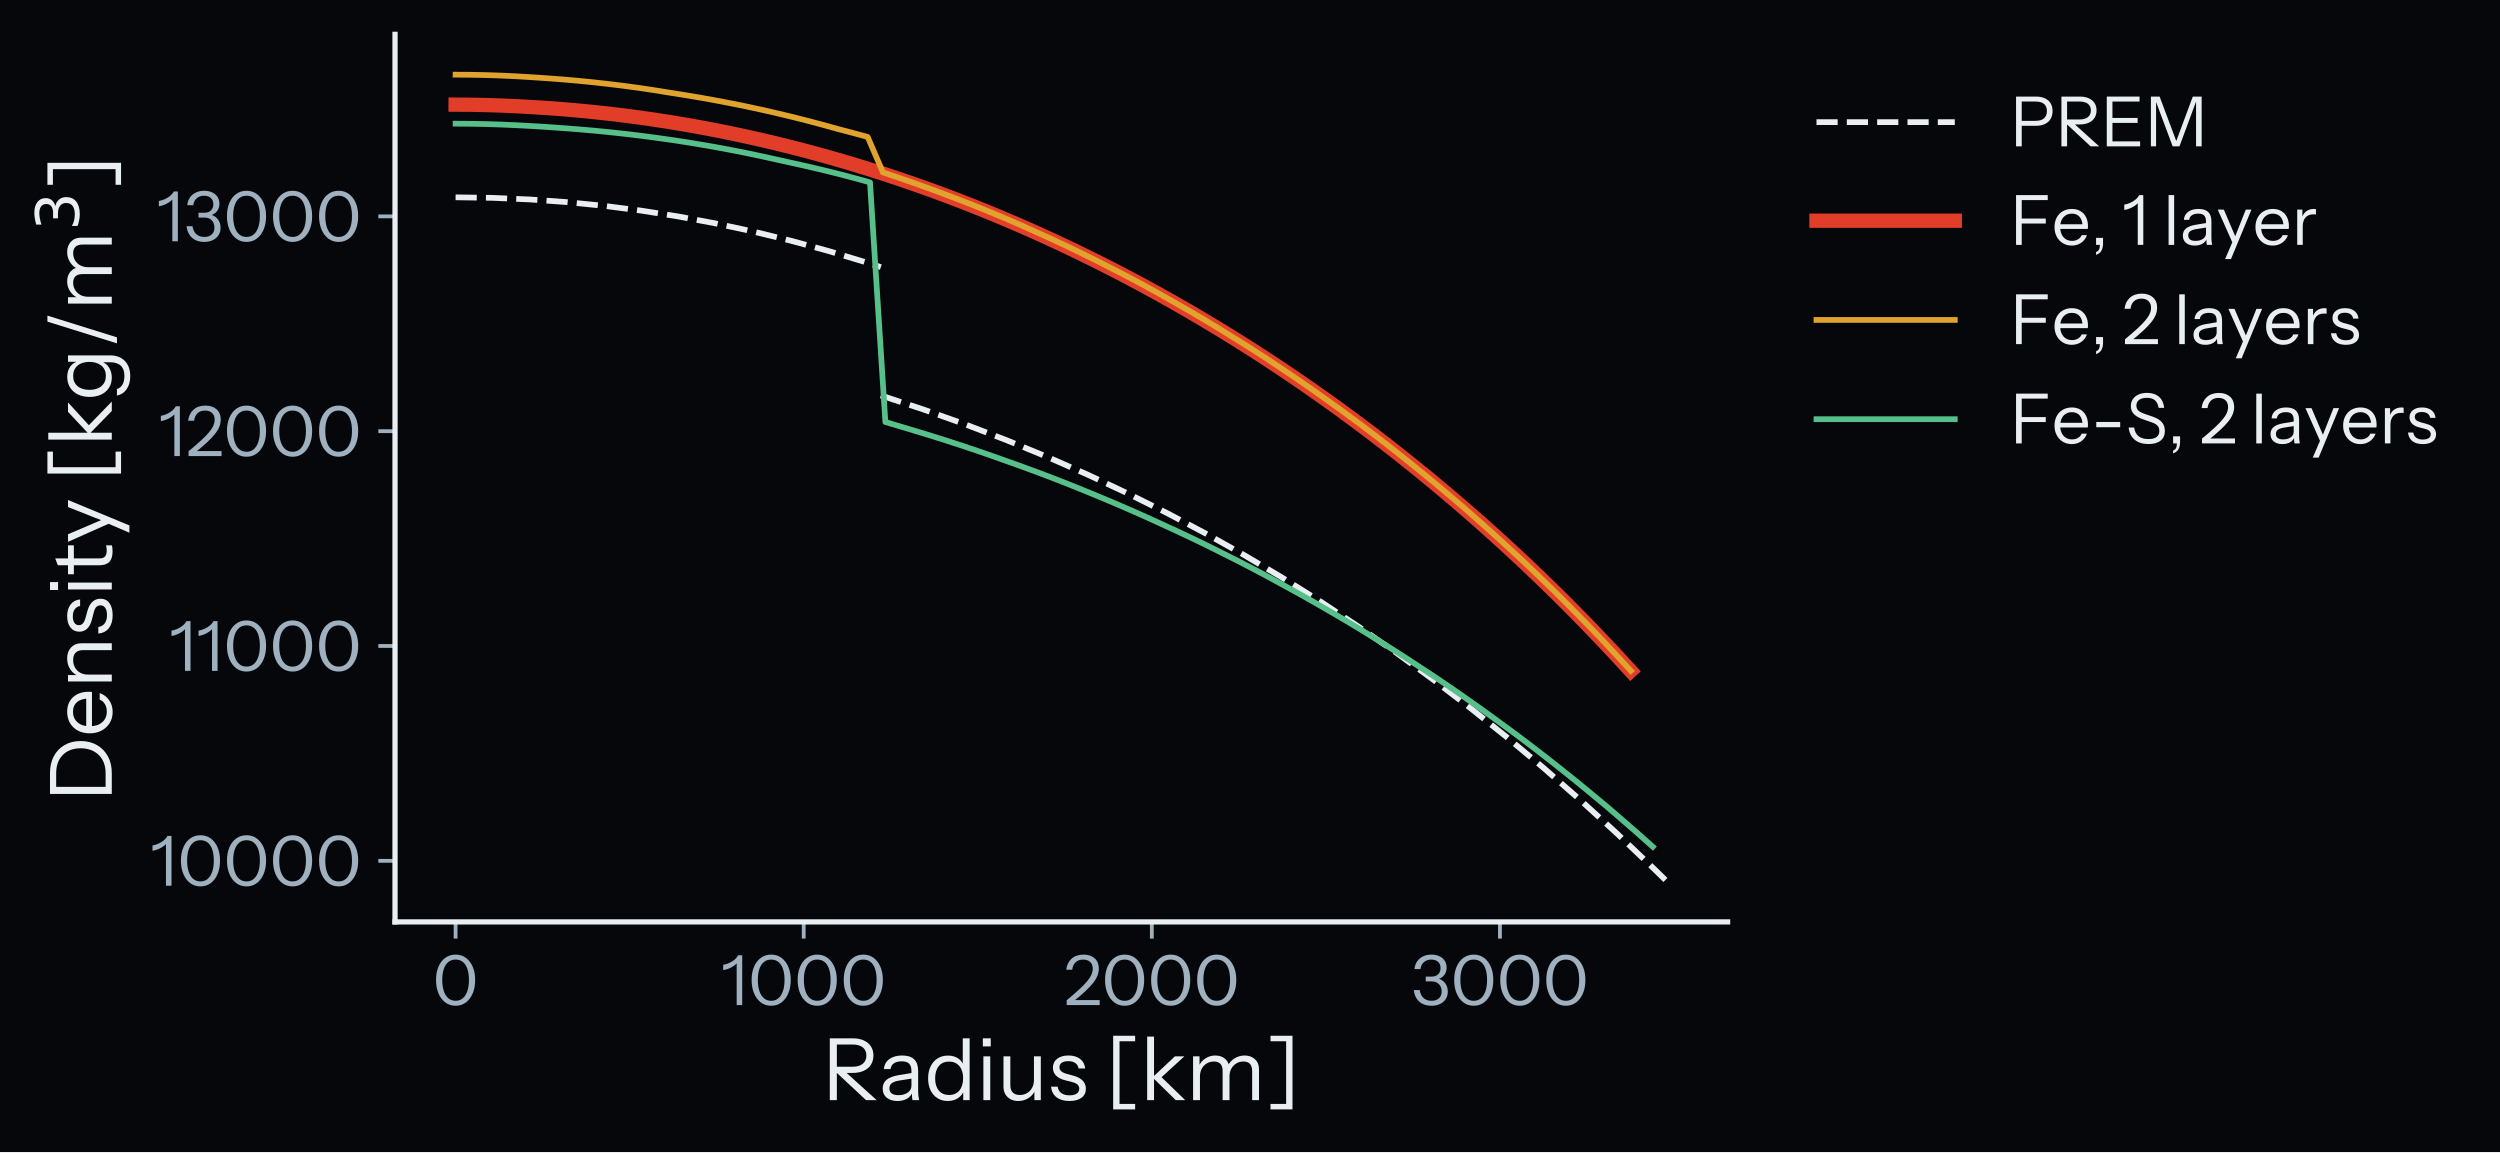
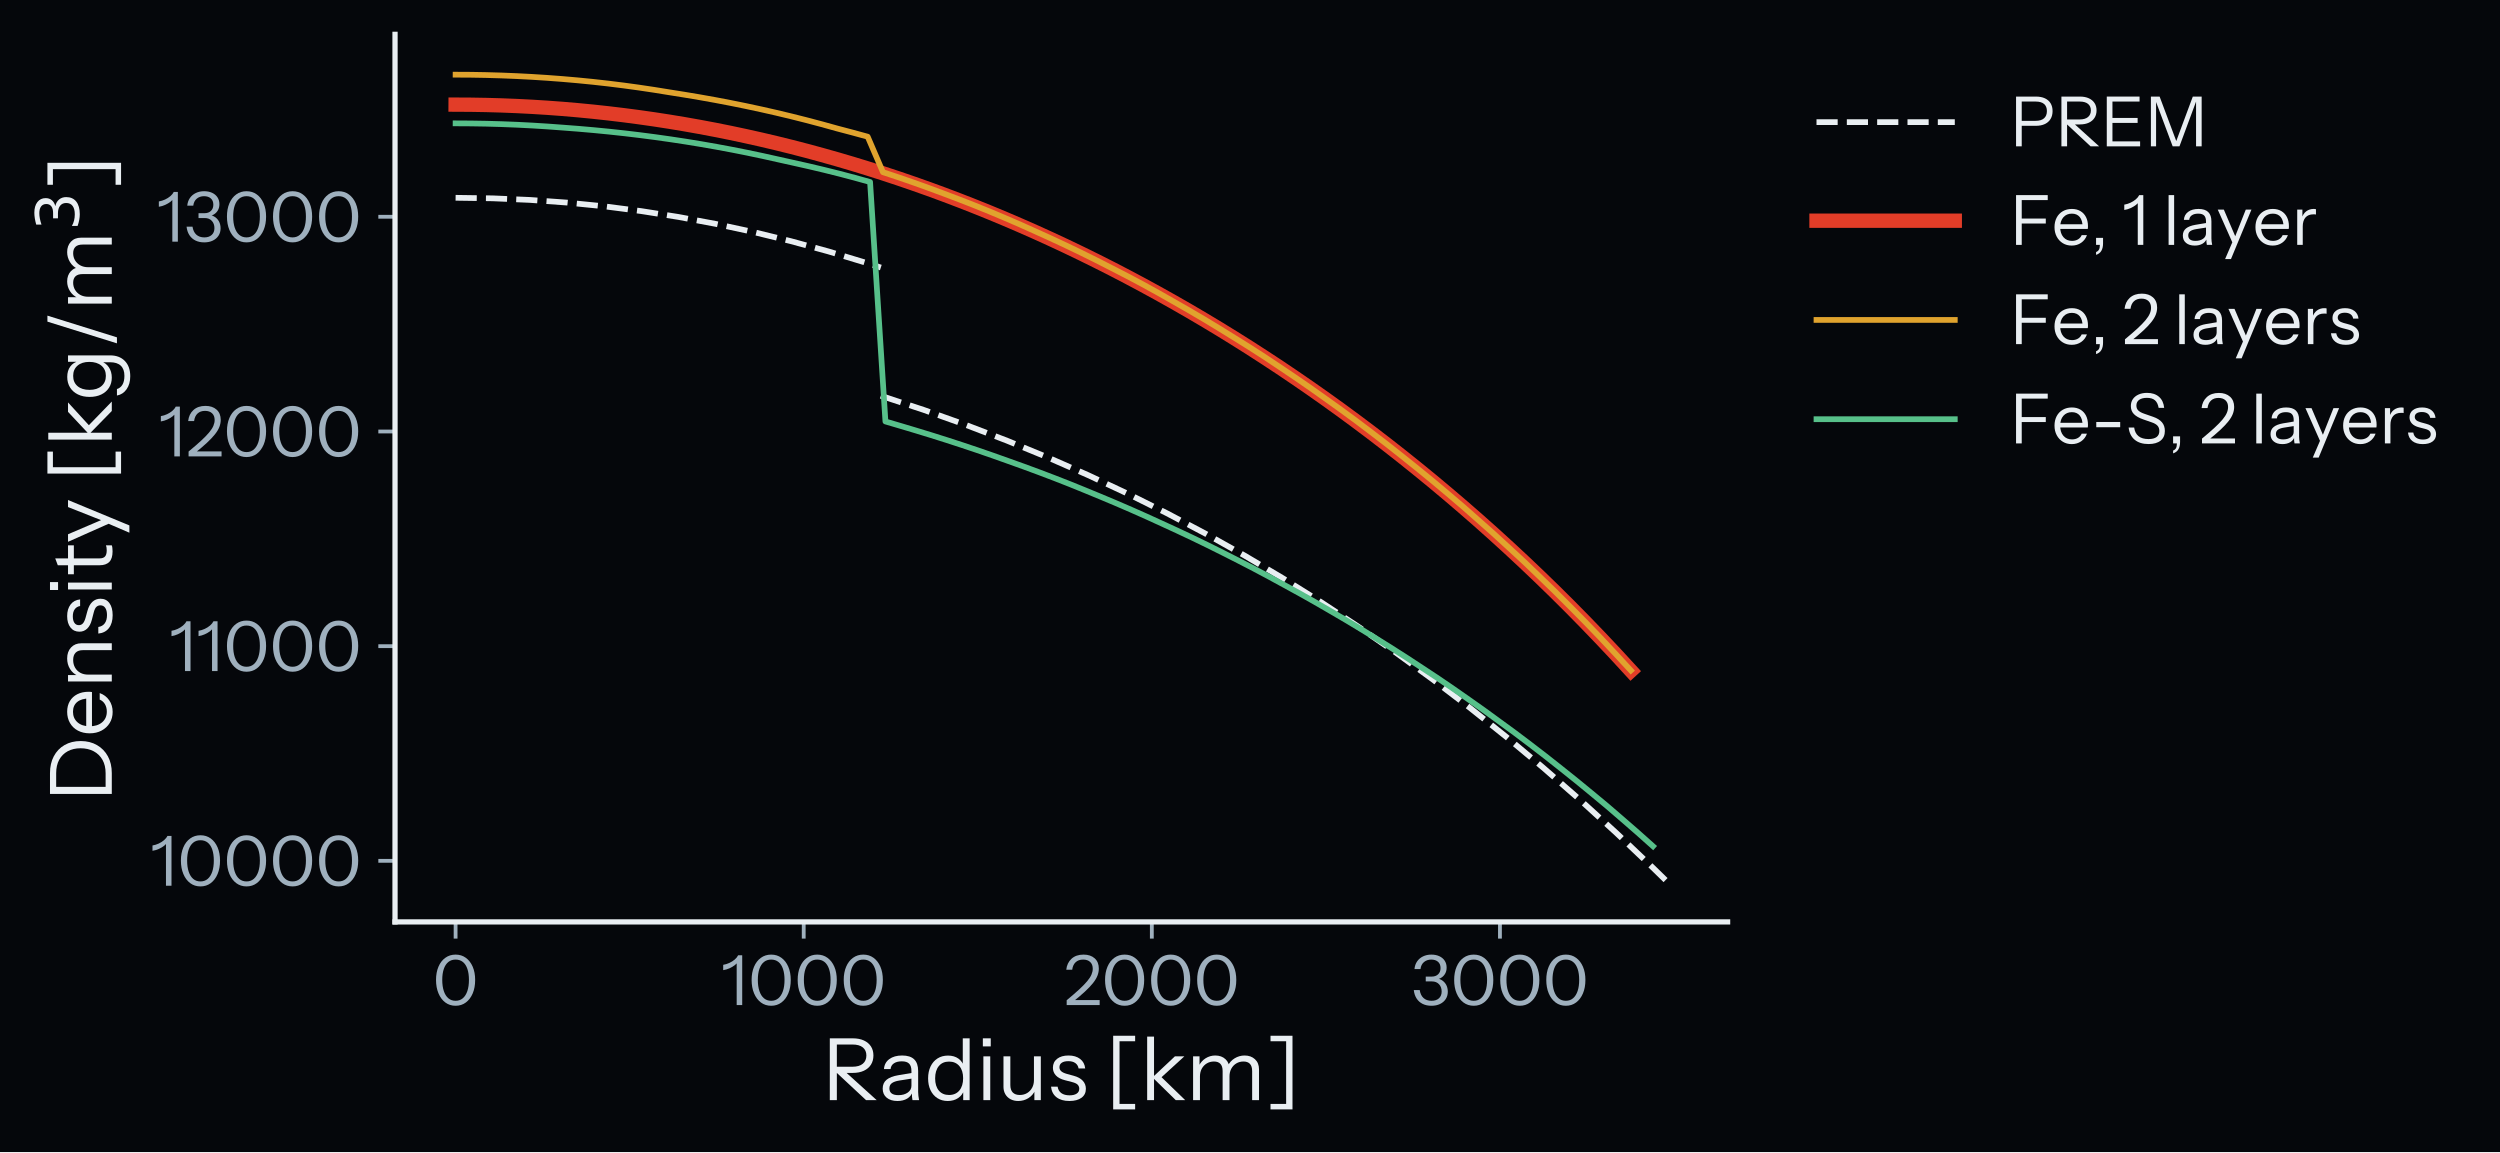
<svg xmlns="http://www.w3.org/2000/svg" xmlns:xlink="http://www.w3.org/1999/xlink" width="524.229pt" height="241.579pt" viewBox="0 0 524.229 241.579" version="1.1">
  <defs>
    <style type="text/css">*{stroke-linejoin: round; stroke-linecap: butt}</style>
  </defs>
  <g id="figure_1">
    <g id="patch_1">
      <path d="M 0 241.579  L 524.229 241.579  L 524.229 0  L 0 0  z " style="fill: #05070b" />
    </g>
    <g id="axes_1">
      <g id="patch_2">
        <path d="M 82.833 193.316  L 362.265 193.316  L 362.265 7.2  L 82.833 7.2  z " style="fill: #05070b" />
      </g>
      <g id="matplotlib.axis_1">
        <g id="xtick_1">
          <g id="line2d_1">
            <defs>
              <path id="m2e974000b8" d="M 0 0  L 0 3.5  " style="stroke: #9fb0be; stroke-width: 0.8" />
            </defs>
            <g>
              <use xlink:href="#m2e974000b8" x="95.534" y="193.316" style="fill: #9fb0be; stroke: #9fb0be; stroke-width: 0.8" />
            </g>
          </g>
          <g id="text_1">
            <g style="fill: #9fb0be" transform="translate(90.70638 210.7564) scale(0.145 -0.145)">
              <defs>
                <path id="InstrumentSans-Regular-30" d="M 2131 -64  Q 1587 -64 1180 240  Q 774 544 547 1085  Q 320 1626 320 2323  Q 320 3021 544 3549  Q 768 4077 1177 4374  Q 1587 4672 2131 4672  Q 2675 4672 3081 4374  Q 3488 4077 3715 3549  Q 3942 3021 3942 2323  Q 3942 1619 3715 1081  Q 3488 544 3081 240  Q 2675 -64 2131 -64  z M 2131 397  Q 2522 397 2797 630  Q 3072 864 3219 1296  Q 3366 1728 3366 2330  Q 3366 2925 3222 3347  Q 3078 3770 2803 3990  Q 2528 4211 2131 4211  Q 1734 4211 1459 3987  Q 1184 3763 1040 3344  Q 896 2925 896 2330  Q 896 1728 1043 1293  Q 1190 858 1465 627  Q 1741 397 2131 397  z " transform="scale(0.015625)" />
              </defs>
              <use xlink:href="#InstrumentSans-Regular-30" />
            </g>
          </g>
        </g>
        <g id="xtick_2">
          <g id="line2d_2">
            <g>
              <use xlink:href="#m2e974000b8" x="168.531" y="193.316" style="fill: #9fb0be; stroke: #9fb0be; stroke-width: 0.8" />
            </g>
          </g>
          <g id="text_2">
            <g style="fill: #9fb0be" transform="translate(151.2129 210.7564) scale(0.145 -0.145)">
              <defs>
                <path id="InstrumentSans-Regular-31" d="M 1440 0  L 1440 4083  L 1574 4051  Q 1498 3878 1280 3705  Q 1062 3533 777 3405  Q 493 3277 192 3232  L 192 3725  Q 493 3776 768 3904  Q 1043 4032 1257 4214  Q 1472 4397 1574 4608  L 1952 4608  L 1952 0  L 1440 0  z " transform="scale(0.015625)" />
              </defs>
              <use xlink:href="#InstrumentSans-Regular-31" />
              <use xlink:href="#InstrumentSans-Regular-30" transform="translate(39.09999 0)" />
              <use xlink:href="#InstrumentSans-Regular-30" transform="translate(105.7 0)" />
              <use xlink:href="#InstrumentSans-Regular-30" transform="translate(172.3 0)" />
            </g>
          </g>
        </g>
        <g id="xtick_3">
          <g id="line2d_3">
            <g>
              <use xlink:href="#m2e974000b8" x="241.528" y="193.316" style="fill: #9fb0be; stroke: #9fb0be; stroke-width: 0.8" />
            </g>
          </g>
          <g id="text_3">
            <g style="fill: #9fb0be" transform="translate(223.0928 210.7564) scale(0.145 -0.145)">
              <defs>
                <path id="InstrumentSans-Regular-32" d="M 256 0  L 256 448  Q 947 1018 1411 1446  Q 1875 1875 2153 2208  Q 2432 2541 2550 2819  Q 2669 3098 2669 3366  Q 2669 3763 2432 3987  Q 2195 4211 1779 4211  Q 1350 4211 1088 3968  Q 826 3725 768 3270  L 218 3270  Q 282 3898 701 4285  Q 1120 4672 1818 4672  Q 2464 4672 2848 4326  Q 3232 3981 3232 3379  Q 3232 3053 3107 2726  Q 2982 2400 2697 2041  Q 2413 1683 1949 1251  Q 1485 819 800 275  L 678 461  L 3309 461  L 3309 0  L 256 0  z " transform="scale(0.015625)" />
              </defs>
              <use xlink:href="#InstrumentSans-Regular-32" />
              <use xlink:href="#InstrumentSans-Regular-30" transform="translate(54.49999 0)" />
              <use xlink:href="#InstrumentSans-Regular-30" transform="translate(121.1 0)" />
              <use xlink:href="#InstrumentSans-Regular-30" transform="translate(187.7 0)" />
            </g>
          </g>
        </g>
        <g id="xtick_4">
          <g id="line2d_4">
            <g>
              <use xlink:href="#m2e974000b8" x="314.525" y="193.316" style="fill: #9fb0be; stroke: #9fb0be; stroke-width: 0.8" />
            </g>
          </g>
          <g id="text_4">
            <g style="fill: #9fb0be" transform="translate(295.879 210.7564) scale(0.145 -0.145)">
              <defs>
                <path id="InstrumentSans-Regular-33" d="M 1894 -64  Q 1434 -64 1085 105  Q 736 275 521 601  Q 307 928 256 1389  L 806 1389  Q 877 909 1158 653  Q 1440 397 1901 397  Q 2336 397 2585 627  Q 2835 858 2835 1254  Q 2835 1670 2592 1929  Q 2349 2189 1939 2189  L 1363 2189  L 1363 2637  L 1920 2637  Q 2291 2637 2512 2851  Q 2733 3066 2733 3424  Q 2733 3802 2499 4006  Q 2266 4211 1869 4211  Q 1478 4211 1203 3984  Q 928 3757 877 3334  L 320 3334  Q 358 3744 563 4041  Q 768 4339 1110 4505  Q 1453 4672 1882 4672  Q 2298 4672 2618 4525  Q 2938 4378 3117 4106  Q 3296 3834 3296 3469  Q 3296 3142 3149 2892  Q 3002 2643 2749 2502  Q 2496 2362 2170 2362  L 2131 2496  Q 2522 2496 2806 2333  Q 3091 2170 3248 1888  Q 3405 1606 3405 1235  Q 3405 851 3213 556  Q 3021 262 2681 99  Q 2342 -64 1894 -64  z " transform="scale(0.015625)" />
              </defs>
              <use xlink:href="#InstrumentSans-Regular-33" />
              <use xlink:href="#InstrumentSans-Regular-30" transform="translate(57.39999 0)" />
              <use xlink:href="#InstrumentSans-Regular-30" transform="translate(124 0)" />
              <use xlink:href="#InstrumentSans-Regular-30" transform="translate(190.6 0)" />
            </g>
          </g>
        </g>
        <g id="text_5">
          <g style="fill: #e9eef2" transform="translate(172.457 230.6889) scale(0.18 -0.18)">
            <defs>
              <path id="InstrumentSans-Regular-52" d="M 550 0  L 550 4608  L 2253 4608  Q 2746 4608 3091 4448  Q 3437 4288 3619 4003  Q 3802 3718 3802 3328  Q 3802 2938 3619 2646  Q 3437 2355 3091 2192  Q 2746 2029 2253 2029  L 934 2029  L 934 2490  L 2234 2490  Q 2746 2490 3011 2714  Q 3277 2938 3277 3328  Q 3277 3712 3014 3929  Q 2752 4147 2234 4147  L 1075 4147  L 1075 0  L 550 0  z M 3251 0  L 800 2285  L 1517 2285  L 4045 0  L 3251 0  z " transform="scale(0.015625)" />
              <path id="InstrumentSans-Regular-61" d="M 2515 0  Q 2490 109 2480 249  Q 2470 390 2470 608  L 2438 608  L 2438 2170  Q 2438 2541 2268 2717  Q 2099 2893 1722 2893  Q 1350 2893 1129 2742  Q 909 2592 883 2317  L 390 2317  Q 422 2790 787 3059  Q 1152 3328 1741 3328  Q 2349 3328 2643 3040  Q 2938 2752 2938 2176  L 2938 608  Q 2938 467 2957 316  Q 2976 166 3008 0  L 2515 0  z M 1395 -64  Q 890 -64 592 182  Q 294 429 294 858  Q 294 1286 588 1523  Q 883 1760 1446 1856  L 2586 2048  L 2586 1626  L 1523 1459  Q 1165 1402 979 1267  Q 794 1133 794 877  Q 794 627 963 499  Q 1133 371 1466 371  Q 1894 371 2166 566  Q 2438 762 2438 1075  L 2522 621  Q 2419 294 2121 115  Q 1824 -64 1395 -64  z " transform="scale(0.015625)" />
              <path id="InstrumentSans-Regular-64" d="M 2886 0  L 2886 762  L 2950 742  Q 2829 371 2505 153  Q 2182 -64 1734 -64  Q 1293 -64 963 147  Q 634 358 451 736  Q 269 1114 269 1619  Q 269 2131 454 2515  Q 640 2899 973 3110  Q 1306 3322 1754 3322  Q 2214 3322 2528 3098  Q 2842 2874 2957 2464  L 2854 2451  L 2854 4608  L 3366 4608  L 3366 0  L 2886 0  z M 1830 384  Q 2323 384 2601 720  Q 2880 1056 2880 1638  Q 2880 2208 2598 2541  Q 2317 2874 1830 2874  Q 1344 2874 1069 2541  Q 794 2208 794 1619  Q 794 1043 1069 713  Q 1344 384 1830 384  z " transform="scale(0.015625)" />
              <path id="InstrumentSans-Regular-69" d="M 512 0  L 512 3264  L 1024 3264  L 1024 0  L 512 0  z M 472 4006  L 472 4608  L 1061 4608  L 1061 4006  L 472 4006  z " transform="scale(0.015625)" />
              <path id="InstrumentSans-Regular-75" d="M 1574 -64  Q 1254 -64 1004 67  Q 755 198 614 438  Q 474 678 474 992  L 474 3264  L 986 3264  L 986 1126  Q 986 755 1168 569  Q 1350 384 1690 384  Q 1997 384 2233 525  Q 2470 666 2608 918  Q 2746 1171 2746 1498  L 2829 723  Q 2669 358 2329 147  Q 1990 -64 1574 -64  z M 2778 0  L 2778 768  L 2746 768  L 2746 3264  L 3258 3264  L 3258 0  L 2778 0  z " transform="scale(0.015625)" />
              <path id="InstrumentSans-Regular-73" d="M 1619 -64  Q 1018 -64 659 214  Q 301 493 250 1005  L 742 1005  Q 787 691 1017 524  Q 1248 358 1632 358  Q 1971 358 2163 486  Q 2355 614 2355 851  Q 2355 1018 2246 1142  Q 2138 1267 1811 1350  L 1286 1485  Q 838 1600 614 1840  Q 390 2080 390 2413  Q 390 2835 704 3081  Q 1018 3328 1555 3328  Q 2086 3328 2419 3072  Q 2752 2816 2797 2362  L 2304 2362  Q 2259 2624 2060 2765  Q 1862 2906 1536 2906  Q 1222 2906 1049 2787  Q 877 2669 877 2451  Q 877 2285 1001 2163  Q 1126 2042 1421 1958  L 1933 1818  Q 2387 1696 2617 1446  Q 2848 1197 2848 845  Q 2848 416 2521 176  Q 2195 -64 1619 -64  z " transform="scale(0.015625)" />
              <path id="InstrumentSans-Regular-20" transform="scale(0.015625)" />
              <path id="InstrumentSans-Regular-5b" d="M 576 -691  L 576 4800  L 2214 4800  L 2214 4390  L 1050 4390  L 1050 -282  L 2214 -282  L 2214 -691  L 576 -691  z " transform="scale(0.015625)" />
              <path id="InstrumentSans-Regular-6b" d="M 512 0  L 512 4736  L 1024 4736  L 1024 0  L 512 0  z M 2643 0  L 909 1696  L 2579 3264  L 3283 3264  L 1408 1549  L 1440 1850  L 3347 0  L 2643 0  z " transform="scale(0.015625)" />
              <path id="InstrumentSans-Regular-6d" d="M 512 0  L 512 3264  L 992 3264  L 992 2496  L 1024 2496  L 1024 0  L 512 0  z M 2714 0  L 2714 2163  Q 2714 2534 2547 2707  Q 2381 2880 2067 2880  Q 1773 2880 1536 2739  Q 1299 2598 1161 2348  Q 1024 2099 1024 1766  L 941 2541  Q 1107 2906 1440 3117  Q 1773 3328 2163 3328  Q 2637 3328 2931 3049  Q 3226 2771 3226 2298  L 3226 0  L 2714 0  z M 4915 0  L 4915 2163  Q 4915 2534 4748 2707  Q 4582 2880 4269 2880  Q 3974 2880 3737 2739  Q 3501 2598 3363 2348  Q 3226 2099 3226 1766  L 3098 2541  Q 3264 2906 3609 3117  Q 3955 3328 4352 3328  Q 4826 3328 5126 3049  Q 5427 2771 5427 2298  L 5427 0  L 4915 0  z " transform="scale(0.015625)" />
              <path id="InstrumentSans-Regular-5d" d="M 2022 4800  L 2022 -691  L 384 -691  L 384 -282  L 1549 -282  L 1549 4390  L 384 4390  L 384 4800  L 2022 4800  z " transform="scale(0.015625)" />
            </defs>
            <use xlink:href="#InstrumentSans-Regular-52" />
            <use xlink:href="#InstrumentSans-Regular-61" transform="translate(65.59999 0)" />
            <use xlink:href="#InstrumentSans-Regular-64" transform="translate(118.9 0)" />
            <use xlink:href="#InstrumentSans-Regular-69" transform="translate(179.5 0)" />
            <use xlink:href="#InstrumentSans-Regular-75" transform="translate(203.5 0)" />
            <use xlink:href="#InstrumentSans-Regular-73" transform="translate(262.3999 0)" />
            <use xlink:href="#InstrumentSans-Regular-20" transform="translate(309.6999 0)" />
            <use xlink:href="#InstrumentSans-Regular-5b" transform="translate(329.6999 0)" />
            <use xlink:href="#InstrumentSans-Regular-6b" transform="translate(370.2999 0)" />
            <use xlink:href="#InstrumentSans-Regular-6d" transform="translate(423.7999 0)" />
            <use xlink:href="#InstrumentSans-Regular-5d" transform="translate(515.9999 0)" />
          </g>
        </g>
      </g>
      <g id="matplotlib.axis_2">
        <g id="ytick_1">
          <g id="line2d_5">
            <defs>
              <path id="m2f46859ac6" d="M 0 0  L -3.5 0  " style="stroke: #9fb0be; stroke-width: 0.8" />
            </defs>
            <g>
-               <use xlink:href="#m2f46859ac6" x="82.833" y="180.507" style="fill: #9fb0be; stroke: #9fb0be; stroke-width: 0.8" />
+               <use xlink:href="#m2f46859ac6" x="82.833" y="180.51" style="fill: #9fb0be; stroke: #9fb0be; stroke-width: 0.8" />
            </g>
          </g>
          <g id="text_6">
-             <g style="fill: #9fb0be" transform="translate(31.54 185.7267) scale(0.145 -0.145)">
+             <g style="fill: #9fb0be" transform="translate(31.54 185.7297) scale(0.145 -0.145)">
              <use xlink:href="#InstrumentSans-Regular-31" />
              <use xlink:href="#InstrumentSans-Regular-30" transform="translate(39.09999 0)" />
              <use xlink:href="#InstrumentSans-Regular-30" transform="translate(105.7 0)" />
              <use xlink:href="#InstrumentSans-Regular-30" transform="translate(172.3 0)" />
              <use xlink:href="#InstrumentSans-Regular-30" transform="translate(238.9 0)" />
            </g>
          </g>
        </g>
        <g id="ytick_2">
          <g id="line2d_6">
            <g>
-               <use xlink:href="#m2f46859ac6" x="82.833" y="135.459" style="fill: #9fb0be; stroke: #9fb0be; stroke-width: 0.8" />
+               <use xlink:href="#m2f46859ac6" x="82.833" y="135.493" style="fill: #9fb0be; stroke: #9fb0be; stroke-width: 0.8" />
            </g>
          </g>
          <g id="text_7">
-             <g style="fill: #9fb0be" transform="translate(35.5275 140.6794) scale(0.145 -0.145)">
+             <g style="fill: #9fb0be" transform="translate(35.5275 140.7133) scale(0.145 -0.145)">
              <use xlink:href="#InstrumentSans-Regular-31" />
              <use xlink:href="#InstrumentSans-Regular-31" transform="translate(39.09999 0)" />
              <use xlink:href="#InstrumentSans-Regular-30" transform="translate(78.19998 0)" />
              <use xlink:href="#InstrumentSans-Regular-30" transform="translate(144.8 0)" />
              <use xlink:href="#InstrumentSans-Regular-30" transform="translate(211.4 0)" />
            </g>
          </g>
        </g>
        <g id="ytick_3">
          <g id="line2d_7">
            <g>
-               <use xlink:href="#m2f46859ac6" x="82.833" y="90.412" style="fill: #9fb0be; stroke: #9fb0be; stroke-width: 0.8" />
+               <use xlink:href="#m2f46859ac6" x="82.833" y="90.477" style="fill: #9fb0be; stroke: #9fb0be; stroke-width: 0.8" />
            </g>
          </g>
          <g id="text_8">
-             <g style="fill: #9fb0be" transform="translate(33.29359 95.63213) scale(0.145 -0.145)">
+             <g style="fill: #9fb0be" transform="translate(33.29359 95.69683) scale(0.145 -0.145)">
              <use xlink:href="#InstrumentSans-Regular-31" />
              <use xlink:href="#InstrumentSans-Regular-32" transform="translate(39.09999 0)" />
              <use xlink:href="#InstrumentSans-Regular-30" transform="translate(93.59998 0)" />
              <use xlink:href="#InstrumentSans-Regular-30" transform="translate(160.2 0)" />
              <use xlink:href="#InstrumentSans-Regular-30" transform="translate(226.8 0)" />
            </g>
          </g>
        </g>
        <g id="ytick_4">
          <g id="line2d_8">
            <g>
-               <use xlink:href="#m2f46859ac6" x="82.833" y="45.365" style="fill: #9fb0be; stroke: #9fb0be; stroke-width: 0.8" />
+               <use xlink:href="#m2f46859ac6" x="82.833" y="45.46" style="fill: #9fb0be; stroke: #9fb0be; stroke-width: 0.8" />
            </g>
          </g>
          <g id="text_9">
-             <g style="fill: #9fb0be" transform="translate(32.87219 50.58485) scale(0.145 -0.145)">
+             <g style="fill: #9fb0be" transform="translate(32.87219 50.68041) scale(0.145 -0.145)">
              <use xlink:href="#InstrumentSans-Regular-31" />
              <use xlink:href="#InstrumentSans-Regular-33" transform="translate(39.09999 0)" />
              <use xlink:href="#InstrumentSans-Regular-30" transform="translate(96.49998 0)" />
              <use xlink:href="#InstrumentSans-Regular-30" transform="translate(163.1 0)" />
              <use xlink:href="#InstrumentSans-Regular-30" transform="translate(229.7 0)" />
            </g>
          </g>
        </g>
        <g id="text_10">
          <g style="fill: #e9eef2" transform="translate(23.58 168.0282) rotate(-90) scale(0.18 -0.18)">
            <defs>
              <path id="InstrumentSans-Regular-44" d="M 864 0  L 864 461  L 2099 461  Q 2675 461 3091 694  Q 3507 928 3731 1350  Q 3955 1773 3955 2330  Q 3955 2880 3731 3289  Q 3507 3699 3094 3923  Q 2682 4147 2099 4147  L 864 4147  L 864 4608  L 2099 4608  Q 2822 4608 3360 4323  Q 3898 4038 4195 3523  Q 4493 3008 4493 2317  Q 4493 1626 4192 1104  Q 3891 582 3356 291  Q 2822 0 2106 0  L 864 0  z M 550 0  L 550 4608  L 1075 4608  L 1075 0  L 550 0  z " transform="scale(0.015625)" />
              <path id="InstrumentSans-Regular-65" d="M 1850 -64  Q 1382 -64 1024 157  Q 666 378 461 762  Q 256 1146 256 1645  Q 256 2144 457 2525  Q 659 2906 1024 3117  Q 1389 3328 1862 3328  Q 2317 3328 2653 3129  Q 2989 2931 3171 2572  Q 3354 2214 3354 1728  Q 3354 1664 3350 1606  Q 3347 1549 3334 1478  L 640 1478  L 640 1907  L 3021 1907  L 2854 1670  Q 2854 2259 2595 2576  Q 2336 2893 1862 2893  Q 1376 2893 1078 2557  Q 781 2221 781 1651  Q 781 1069 1078 720  Q 1376 371 1875 371  Q 2189 371 2425 508  Q 2662 646 2771 902  L 3258 902  Q 3098 454 2723 195  Q 2349 -64 1850 -64  z " transform="scale(0.015625)" />
              <path id="InstrumentSans-Regular-6e" d="M 512 0  L 512 3264  L 992 3264  L 992 2496  L 1024 2496  L 1024 0  L 512 0  z M 2848 0  L 2848 2138  Q 2848 2509 2662 2694  Q 2477 2880 2112 2880  Q 1792 2880 1545 2739  Q 1299 2598 1161 2348  Q 1024 2099 1024 1766  L 941 2541  Q 1107 2906 1449 3117  Q 1792 3328 2227 3328  Q 2739 3328 3049 3037  Q 3360 2746 3360 2272  L 3360 0  L 2848 0  z " transform="scale(0.015625)" />
              <path id="InstrumentSans-Regular-74" d="M 1818 -58  Q 1274 -58 1027 188  Q 781 435 781 902  L 781 4026  L 1293 4218  L 1293 909  Q 1293 634 1433 506  Q 1574 378 1894 378  Q 2022 378 2115 394  Q 2208 410 2266 435  L 2266 0  Q 2202 -26 2083 -42  Q 1965 -58 1818 -58  z M 109 2829  L 109 3264  L 2266 3264  L 2266 2829  L 109 2829  z " transform="scale(0.015625)" />
              <path id="InstrumentSans-Regular-79" d="M 794 -1312  L 1523 384  L 1638 563  L 2707 3264  L 3232 3264  L 1338 -1312  L 794 -1312  z M 1581 -32  L 115 3264  L 678 3264  L 1939 314  L 1581 -32  z " transform="scale(0.015625)" />
              <path id="InstrumentSans-Regular-67" d="M 1811 -1376  Q 1229 -1376 841 -1104  Q 454 -832 371 -384  L 858 -384  Q 928 -640 1174 -790  Q 1421 -941 1843 -941  Q 2342 -941 2598 -669  Q 2854 -397 2854 128  L 2854 826  L 2918 813  Q 2810 442 2483 221  Q 2157 0 1709 0  Q 1280 0 953 208  Q 627 416 448 787  Q 269 1158 269 1651  Q 269 2150 454 2528  Q 640 2906 976 3114  Q 1312 3322 1760 3322  Q 2221 3322 2531 3098  Q 2842 2874 2944 2458  L 2886 2451  L 2886 3264  L 3366 3264  L 3366 128  Q 3366 -570 2950 -973  Q 2534 -1376 1811 -1376  z M 1837 442  Q 2317 442 2598 774  Q 2880 1107 2880 1677  Q 2880 2234 2598 2557  Q 2317 2880 1837 2880  Q 1350 2880 1072 2553  Q 794 2227 794 1658  Q 794 1101 1075 771  Q 1357 442 1837 442  z " transform="scale(0.015625)" />
              <path id="InstrumentSans-Regular-2f" d="M 384 -384  L 2003 4800  L 2451 4800  L 832 -384  L 384 -384  z " transform="scale(0.015625)" />
              <path id="DejaVuSans-33" d="M 2597 2516  Q 3050 2419 3304 2112  Q 3559 1806 3559 1356  Q 3559 666 3084 287  Q 2609 -91 1734 -91  Q 1441 -91 1130 -33  Q 819 25 488 141  L 488 750  Q 750 597 1062 519  Q 1375 441 1716 441  Q 2309 441 2620 675  Q 2931 909 2931 1356  Q 2931 1769 2642 2001  Q 2353 2234 1838 2234  L 1294 2234  L 1294 2753  L 1863 2753  Q 2328 2753 2575 2939  Q 2822 3125 2822 3475  Q 2822 3834 2567 4026  Q 2313 4219 1838 4219  Q 1578 4219 1281 4162  Q 984 4106 628 3988  L 628 4550  Q 988 4650 1302 4700  Q 1616 4750 1894 4750  Q 2613 4750 3031 4423  Q 3450 4097 3450 3541  Q 3450 3153 3228 2886  Q 3006 2619 2597 2516  z " transform="scale(0.015625)" />
            </defs>
            <use xlink:href="#InstrumentSans-Regular-44" transform="translate(0 0.765625)" />
            <use xlink:href="#InstrumentSans-Regular-65" transform="translate(75.19998 0.765625)" />
            <use xlink:href="#InstrumentSans-Regular-6e" transform="translate(131.6 0.765625)" />
            <use xlink:href="#InstrumentSans-Regular-73" transform="translate(191.5 0.765625)" />
            <use xlink:href="#InstrumentSans-Regular-69" transform="translate(238.8 0.765625)" />
            <use xlink:href="#InstrumentSans-Regular-74" transform="translate(262.7999 0.765625)" />
            <use xlink:href="#InstrumentSans-Regular-79" transform="translate(300.4999 0.765625)" />
            <use xlink:href="#InstrumentSans-Regular-20" transform="translate(352.7999 0.765625)" />
            <use xlink:href="#InstrumentSans-Regular-5b" transform="translate(372.7999 0.765625)" />
            <use xlink:href="#InstrumentSans-Regular-6b" transform="translate(413.3999 0.765625)" />
            <use xlink:href="#InstrumentSans-Regular-67" transform="translate(466.8999 0.765625)" />
            <use xlink:href="#InstrumentSans-Regular-2f" transform="translate(527.4999 0.765625)" />
            <use xlink:href="#InstrumentSans-Regular-6d" transform="translate(571.7999 0.765625)" />
            <use xlink:href="#DejaVuSans-33" transform="translate(664.9569 39.04688) scale(0.7)" />
            <use xlink:href="#InstrumentSans-Regular-5d" transform="translate(712.2274 0.765625)" />
          </g>
        </g>
      </g>
      <g id="line2d_9">
-         <path d="M 95.534 41.378  L 103.303 41.489  L 111.074 41.823  L 118.849 42.379  L 126.633 43.158  L 134.428 44.163  L 142.237 45.393  L 150.064 46.852  L 157.91 48.54  L 165.779 50.461  L 173.675 52.618  L 181.599 55.013  L 184.7 56.013  L 184.7 56.013  " clip-path="url(#p41ad4bad2e)" style="fill: none; stroke-dasharray: 4.44,1.92; stroke-dashoffset: 0; stroke: #e9eef2; stroke-width: 1.2" />
+         <path d="M 95.534 41.476  L 103.305 41.588  L 111.078 41.921  L 118.856 42.477  L 126.642 43.257  L 134.44 44.261  L 142.251 45.491  L 150.079 46.949  L 157.928 48.638  L 165.801 50.559  L 173.699 52.716  L 181.626 55.111  L 184.7 56.102  L 184.7 56.102  " clip-path="url(#pd178bec94d)" style="fill: none; stroke-dasharray: 4.44,1.92; stroke-dashoffset: 0; stroke: #e9eef2; stroke-width: 1.2" />
      </g>
      <g id="line2d_10">
-         <path d="M 184.7 82.919  L 193.685 85.882  L 202.505 89.024  L 211.177 92.348  L 219.717 95.86  L 228.142 99.564  L 236.459 103.465  L 244.682 107.566  L 252.818 111.872  L 260.879 116.391  L 268.875 121.127  L 276.809 126.086  L 284.694 131.276  L 292.529 136.701  L 300.327 142.37  L 308.088 148.288  L 315.82 154.464  L 323.532 160.908  L 331.222 167.626  L 338.897 174.625  L 346.563 181.918  L 349.564 184.857  L 349.564 184.857  " clip-path="url(#p41ad4bad2e)" style="fill: none; stroke-dasharray: 4.44,1.92; stroke-dashoffset: 0; stroke: #e9eef2; stroke-width: 1.2" />
+         <path d="M 184.7 82.989  L 193.689 85.951  L 202.514 89.093  L 211.19 92.417  L 219.734 95.928  L 228.158 99.63  L 236.475 103.528  L 244.698 107.627  L 252.838 111.933  L 260.9 116.449  L 268.896 121.184  L 276.834 126.142  L 284.719 131.33  L 292.558 136.754  L 300.356 142.421  L 308.121 148.339  L 315.857 154.515  L 323.569 160.956  L 331.26 167.671  L 338.938 174.67  L 346.604 181.96  L 349.564 184.857  L 349.564 184.857  " clip-path="url(#pd178bec94d)" style="fill: none; stroke-dasharray: 4.44,1.92; stroke-dashoffset: 0; stroke: #e9eef2; stroke-width: 1.2" />
      </g>
      <g id="line2d_11">
-         <path d="M 95.534 21.943  L 98.734 21.963  L 101.934 22.026  L 105.134 22.129  L 108.334 22.275  L 111.534 22.456  L 114.734 22.656  L 117.935 22.893  L 121.135 23.167  L 124.335 23.478  L 127.535 23.825  L 130.735 24.209  L 133.935 24.628  L 137.135 25.085  L 140.335 25.578  L 143.535 26.11  L 146.735 26.676  L 149.935 27.281  L 153.135 27.923  L 156.335 28.603  L 159.535 29.319  L 162.735 30.073  L 165.935 30.863  L 169.135 31.692  L 172.335 32.56  L 175.535 33.464  L 178.735 34.407  L 181.935 35.387  L 185.135 36.406  L 188.335 37.465  L 191.535 38.561  L 194.735 39.695  L 197.935 40.871  L 201.135 42.084  L 204.335 43.337  L 207.535 44.628  L 210.735 45.962  L 213.935 47.335  L 217.135 48.747  L 220.335 50.201  L 223.535 51.696  L 226.735 53.232  L 229.935 54.81  L 233.135 56.429  L 236.335 58.09  L 239.535 59.795  L 242.735 61.541  L 245.935 63.334  L 249.135 65.168  L 252.335 67.047  L 255.535 68.971  L 258.735 70.94  L 261.935 72.954  L 265.135 75.015  L 268.335 77.124  L 271.535 79.28  L 274.735 81.484  L 277.935 83.737  L 281.135 86.039  L 284.335 88.394  L 287.535 90.797  L 290.735 93.255  L 293.935 95.765  L 297.135 98.329  L 300.335 100.948  L 303.535 103.625  L 306.735 106.358  L 309.935 109.149  L 313.135 112.003  L 316.335 114.918  L 319.535 117.896  L 322.735 120.939  L 325.935 124.049  L 329.135 127.228  L 332.335 130.479  L 335.535 133.805  L 338.735 137.204  L 341.935 140.685  " clip-path="url(#p41ad4bad2e)" style="fill: none; stroke: #e23d28; stroke-width: 3; stroke-linecap: square" />
+         <path d="M 95.534 21.941  L 98.735 21.959  L 101.936 22.014  L 105.136 22.105  L 108.337 22.232  L 111.538 22.396  L 114.738 22.596  L 117.939 22.833  L 121.14 23.107  L 124.34 23.417  L 127.541 23.765  L 130.742 24.149  L 133.942 24.568  L 137.143 25.024  L 140.344 25.518  L 143.544 26.049  L 146.745 26.617  L 149.946 27.221  L 153.146 27.864  L 156.347 28.544  L 159.548 29.259  L 162.748 30.012  L 165.949 30.804  L 169.15 31.633  L 172.35 32.501  L 175.551 33.405  L 178.752 34.347  L 181.952 35.328  L 185.153 36.348  L 188.354 37.406  L 191.554 38.502  L 194.755 39.636  L 197.956 40.812  L 201.156 42.025  L 204.357 43.278  L 207.558 44.571  L 210.758 45.904  L 213.959 47.277  L 217.16 48.689  L 220.36 50.144  L 223.561 51.638  L 226.762 53.176  L 229.962 54.753  L 233.163 56.371  L 236.363 58.034  L 239.564 59.738  L 242.765 61.486  L 245.965 63.278  L 249.166 65.112  L 252.367 66.992  L 255.567 68.915  L 258.768 70.885  L 261.969 72.899  L 265.169 74.962  L 268.37 77.069  L 271.571 79.227  L 274.771 81.431  L 277.972 83.684  L 281.173 85.987  L 284.373 88.342  L 287.574 90.746  L 290.775 93.203  L 293.975 95.714  L 297.176 98.28  L 300.377 100.898  L 303.577 103.576  L 306.778 106.31  L 309.979 109.102  L 313.179 111.956  L 316.38 114.872  L 319.581 117.851  L 322.781 120.895  L 325.982 124.005  L 329.183 127.185  L 332.383 130.437  L 335.584 133.764  L 338.785 137.164  L 341.985 140.646  " clip-path="url(#pd178bec94d)" style="fill: none; stroke: #e23d28; stroke-width: 3; stroke-linecap: square" />
      </g>
      <g id="line2d_12">
-         <path d="M 95.534 15.66  L 98.735 15.681  L 101.935 15.745  L 105.136 15.852  L 108.337 16.002  L 111.537 16.195  L 114.738 16.41  L 117.938 16.651  L 121.139 16.931  L 124.339 17.248  L 127.54 17.603  L 130.74 17.996  L 133.941 18.429  L 137.141 18.906  L 140.342 19.423  L 143.542 19.926  L 146.743 20.461  L 149.943 21.034  L 153.144 21.644  L 156.344 22.292  L 159.545 22.978  L 162.745 23.704  L 165.946 24.469  L 169.146 25.274  L 172.347 26.121  L 175.548 27.009  L 178.748 27.849  L 181.949 28.72  L 185.149 36.152  L 188.35 37.237  L 191.55 38.343  L 194.751 39.49  L 197.951 40.68  L 201.152 41.893  L 204.352 43.138  L 207.553 44.431  L 210.753 45.776  L 213.954 47.166  L 217.154 48.601  L 220.355 50.052  L 223.555 51.545  L 226.756 53.085  L 229.956 54.673  L 233.157 56.307  L 236.357 57.954  L 239.558 59.65  L 242.759 61.41  L 245.959 63.226  L 249.16 65.056  L 252.36 66.935  L 255.561 68.869  L 258.761 70.851  L 261.962 72.849  L 265.162 74.906  L 268.363 77.036  L 271.563 79.19  L 274.764 81.398  L 277.964 83.67  L 281.165 85.962  L 284.365 88.311  L 287.566 90.726  L 290.766 93.178  L 293.967 95.704  L 297.167 98.273  L 300.368 100.888  L 303.568 103.572  L 306.769 106.292  L 309.97 109.115  L 313.17 111.956  L 316.371 114.889  L 319.571 117.844  L 322.772 120.907  L 325.972 124.013  L 329.173 127.205  L 332.373 130.45  L 335.574 133.765  L 338.774 137.195  L 341.975 140.668  " clip-path="url(#p41ad4bad2e)" style="fill: none; stroke: #e0a32e; stroke-width: 1.2; stroke-linecap: square" />
+         <path d="M 95.534 15.66  L 98.735 15.678  L 101.935 15.734  L 105.136 15.827  L 108.336 15.956  L 111.537 16.123  L 114.737 16.327  L 117.938 16.569  L 121.138 16.848  L 124.339 17.165  L 127.539 17.522  L 130.74 17.921  L 133.94 18.359  L 137.141 18.836  L 140.341 19.352  L 143.542 19.861  L 146.742 20.397  L 149.943 20.969  L 153.143 21.579  L 156.344 22.227  L 159.544 22.914  L 162.745 23.639  L 165.945 24.404  L 169.146 25.21  L 172.346 26.057  L 175.547 26.945  L 178.747 27.79  L 181.948 28.664  L 185.148 36.103  L 188.349 37.168  L 191.549 38.273  L 194.75 39.419  L 197.95 40.608  L 201.151 41.821  L 204.351 43.066  L 207.552 44.366  L 210.752 45.71  L 213.953 47.099  L 217.153 48.533  L 220.354 49.984  L 223.555 51.476  L 226.755 53.015  L 229.956 54.602  L 233.156 56.236  L 236.357 57.881  L 239.557 59.58  L 242.758 61.342  L 245.958 63.157  L 249.159 64.987  L 252.359 66.864  L 255.56 68.797  L 258.76 70.778  L 261.961 72.775  L 265.161 74.831  L 268.362 76.966  L 271.562 79.119  L 274.763 81.326  L 277.963 83.597  L 281.164 85.887  L 284.364 88.234  L 287.565 90.656  L 290.765 93.106  L 293.966 95.63  L 297.166 98.197  L 300.367 100.81  L 303.567 103.493  L 306.768 106.218  L 309.968 109.04  L 313.169 111.879  L 316.369 114.81  L 319.57 117.764  L 322.77 120.832  L 325.971 123.936  L 329.171 127.127  L 332.372 130.369  L 335.572 133.689  L 338.773 137.117  L 341.973 140.588  " clip-path="url(#pd178bec94d)" style="fill: none; stroke: #e0a32e; stroke-width: 1.2; stroke-linecap: square" />
      </g>
      <g id="line2d_13">
-         <path d="M 95.534 25.935  L 98.753 25.956  L 101.971 26.018  L 105.19 26.121  L 108.408 26.266  L 111.627 26.438  L 114.845 26.639  L 118.063 26.867  L 121.282 27.114  L 124.5 27.394  L 127.719 27.709  L 130.937 28.057  L 134.156 28.441  L 137.374 28.859  L 140.593 29.313  L 143.811 29.802  L 147.029 30.328  L 150.248 30.891  L 153.466 31.491  L 156.685 32.129  L 159.903 32.806  L 163.122 33.523  L 166.34 34.23  L 169.558 34.951  L 172.777 35.711  L 175.995 36.51  L 179.214 37.352  L 182.432 38.243  L 185.651 88.489  L 188.869 89.451  L 192.087 90.413  L 195.306 91.397  L 198.524 92.413  L 201.743 93.46  L 204.961 94.54  L 208.18 95.654  L 211.398 96.798  L 214.616 97.951  L 217.835 99.14  L 221.053 100.363  L 224.272 101.622  L 227.49 102.926  L 230.709 104.252  L 233.927 105.604  L 237.146 106.995  L 240.364 108.425  L 243.582 109.896  L 246.801 111.374  L 250.019 112.891  L 253.238 114.45  L 256.456 116.053  L 259.675 117.679  L 262.893 119.346  L 266.111 121.059  L 269.33 122.816  L 272.548 124.581  L 275.767 126.395  L 278.985 128.259  L 282.204 130.139  L 285.422 132.076  L 288.64 134.07  L 291.859 136.083  L 295.077 138.139  L 298.296 140.254  L 301.514 142.378  L 304.733 144.567  L 307.951 146.814  L 311.17 149.091  L 314.388 151.436  L 317.606 153.791  L 320.825 156.218  L 324.043 158.687  L 327.262 161.228  L 330.48 163.802  L 333.699 166.443  L 336.917 169.114  L 340.135 171.882  L 343.354 174.681  L 346.572 177.556  " clip-path="url(#p41ad4bad2e)" style="fill: none; stroke: #57c08a; stroke-width: 1.2; stroke-linecap: square" />
+         <path d="M 95.534 25.867  L 98.753 25.886  L 101.972 25.94  L 105.191 26.031  L 108.41 26.159  L 111.63 26.324  L 114.849 26.525  L 118.068 26.762  L 121.287 27.009  L 124.506 27.29  L 127.725 27.605  L 130.944 27.953  L 134.163 28.337  L 137.382 28.756  L 140.601 29.21  L 143.82 29.699  L 147.039 30.226  L 150.258 30.789  L 153.477 31.389  L 156.696 32.028  L 159.915 32.705  L 163.134 33.422  L 166.353 34.138  L 169.572 34.86  L 172.791 35.621  L 176.01 36.423  L 179.229 37.273  L 182.448 38.165  L 185.667 88.377  L 188.886 89.325  L 192.105 90.288  L 195.324 91.272  L 198.543 92.288  L 201.762 93.335  L 204.981 94.414  L 208.2 95.527  L 211.419 96.672  L 214.638 97.825  L 217.857 99.013  L 221.076 100.236  L 224.295 101.496  L 227.514 102.804  L 230.733 104.131  L 233.952 105.483  L 237.171 106.873  L 240.39 108.302  L 243.609 109.773  L 246.828 111.251  L 250.047 112.767  L 253.266 114.326  L 256.485 115.93  L 259.704 117.561  L 262.923 119.227  L 266.142 120.94  L 269.361 122.697  L 272.58 124.461  L 275.799 126.274  L 279.018 128.138  L 282.237 130.021  L 285.456 131.96  L 288.676 133.953  L 291.895 135.966  L 295.114 138.021  L 298.333 140.135  L 301.552 142.258  L 304.771 144.452  L 307.99 146.699  L 311.209 148.975  L 314.428 151.32  L 317.647 153.674  L 320.866 156.101  L 324.085 158.575  L 327.304 161.116  L 330.523 163.69  L 333.742 166.329  L 336.961 169  L 340.18 171.774  L 343.399 174.572  L 346.618 177.446  " clip-path="url(#pd178bec94d)" style="fill: none; stroke: #57c08a; stroke-width: 1.2; stroke-linecap: square" />
      </g>
      <g id="patch_3">
        <path d="M 82.833 193.316  L 82.833 7.2  " style="fill: none; stroke: #e9eef2; stroke-width: 1.1; stroke-linejoin: miter; stroke-linecap: square" />
      </g>
      <g id="patch_4">
        <path d="M 82.833 193.316  L 362.265 193.316  " style="fill: none; stroke: #e9eef2; stroke-width: 1.1; stroke-linejoin: miter; stroke-linecap: square" />
      </g>
      <g id="legend_1">
        <g id="line2d_14">
          <path d="M 380.904 25.615  L 395.404 25.615  L 409.904 25.615  " style="fill: none; stroke-dasharray: 4.44,1.92; stroke-dashoffset: 0; stroke: #e9eef2; stroke-width: 1.2" />
        </g>
        <g id="text_11">
          <g style="fill: #e9eef2" transform="translate(421.5036 30.69) scale(0.145 -0.145)">
            <defs>
              <path id="InstrumentSans-Regular-50" d="M 550 0  L 550 4608  L 2381 4608  Q 2874 4608 3219 4448  Q 3565 4288 3747 3987  Q 3930 3686 3930 3264  Q 3930 2842 3747 2538  Q 3565 2234 3219 2067  Q 2874 1901 2381 1901  L 934 1901  L 934 2362  L 2362 2362  Q 2874 2362 3139 2595  Q 3405 2829 3405 3264  Q 3405 3699 3142 3923  Q 2880 4147 2362 4147  L 1075 4147  L 1075 0  L 550 0  z " transform="scale(0.015625)" />
              <path id="InstrumentSans-Regular-45" d="M 550 0  L 550 4608  L 1075 4608  L 1075 0  L 550 0  z M 819 0  L 819 461  L 3635 461  L 3635 0  L 819 0  z M 819 2170  L 819 2630  L 3405 2630  L 3405 2170  L 819 2170  z M 819 4147  L 819 4608  L 3584 4608  L 3584 4147  L 819 4147  z " transform="scale(0.015625)" />
              <path id="InstrumentSans-Regular-4d" d="M 550 0  L 550 4608  L 1357 4608  L 3021 166  L 2778 166  L 4429 4608  L 5248 4608  L 5248 0  L 4730 0  L 4730 4333  L 4800 4333  L 3194 0  L 2566 0  L 960 4294  L 1030 4294  L 1030 0  L 550 0  z " transform="scale(0.015625)" />
            </defs>
            <use xlink:href="#InstrumentSans-Regular-50" />
            <use xlink:href="#InstrumentSans-Regular-52" transform="translate(65.59999 0)" />
            <use xlink:href="#InstrumentSans-Regular-45" transform="translate(131.2 0)" />
            <use xlink:href="#InstrumentSans-Regular-4d" transform="translate(195 0)" />
          </g>
        </g>
        <g id="line2d_15">
          <path d="M 380.904 46.278  L 395.404 46.278  L 409.904 46.278  " style="fill: none; stroke: #e23d28; stroke-width: 3; stroke-linecap: square" />
        </g>
        <g id="text_12">
          <g style="fill: #e9eef2" transform="translate(421.5036 51.3525) scale(0.145 -0.145)">
            <defs>
              <path id="InstrumentSans-Regular-46" d="M 550 0  L 550 4608  L 1075 4608  L 1075 0  L 550 0  z M 819 1978  L 819 2438  L 3302 2438  L 3302 1978  L 819 1978  z M 819 4147  L 819 4608  L 3482 4608  L 3482 4147  L 819 4147  z " transform="scale(0.015625)" />
              <path id="InstrumentSans-Regular-2c" d="M 493 -922  L 493 -659  Q 678 -589 761 -438  Q 845 -288 845 19  L 1043 0  L 493 0  L 493 653  L 1139 653  L 1139 134  Q 1139 -275 985 -544  Q 832 -813 493 -922  z " transform="scale(0.015625)" />
              <path id="InstrumentSans-Regular-6c" d="M 512 0  L 512 4608  L 1024 4608  L 1024 0  L 512 0  z " transform="scale(0.015625)" />
              <path id="InstrumentSans-Regular-72" d="M 512 0  L 512 3264  L 992 3264  L 992 2432  L 1024 2432  L 1024 0  L 512 0  z M 1024 1702  L 941 2477  Q 1056 2893 1350 3110  Q 1645 3328 2029 3328  Q 2189 3328 2246 3302  L 2246 2810  Q 2214 2822 2156 2825  Q 2099 2829 2016 2829  Q 1530 2829 1277 2537  Q 1024 2246 1024 1702  z " transform="scale(0.015625)" />
            </defs>
            <use xlink:href="#InstrumentSans-Regular-46" />
            <use xlink:href="#InstrumentSans-Regular-65" transform="translate(60.2 0)" />
            <use xlink:href="#InstrumentSans-Regular-2c" transform="translate(116.6 0)" />
            <use xlink:href="#InstrumentSans-Regular-20" transform="translate(142.1 0)" />
            <use xlink:href="#InstrumentSans-Regular-31" transform="translate(162.1 0)" />
            <use xlink:href="#InstrumentSans-Regular-20" transform="translate(201.2 0)" />
            <use xlink:href="#InstrumentSans-Regular-6c" transform="translate(221.1999 0)" />
            <use xlink:href="#InstrumentSans-Regular-61" transform="translate(245.1999 0)" />
            <use xlink:href="#InstrumentSans-Regular-79" transform="translate(298.4999 0)" />
            <use xlink:href="#InstrumentSans-Regular-65" transform="translate(350.7999 0)" />
            <use xlink:href="#InstrumentSans-Regular-72" transform="translate(407.1999 0)" />
          </g>
        </g>
        <g id="line2d_16">
          <path d="M 380.904 67.085  L 395.404 67.085  L 409.904 67.085  " style="fill: none; stroke: #e0a32e; stroke-width: 1.2; stroke-linecap: square" />
        </g>
        <g id="text_13">
          <g style="fill: #e9eef2" transform="translate(421.5036 72.16) scale(0.145 -0.145)">
            <use xlink:href="#InstrumentSans-Regular-46" />
            <use xlink:href="#InstrumentSans-Regular-65" transform="translate(60.2 0)" />
            <use xlink:href="#InstrumentSans-Regular-2c" transform="translate(116.6 0)" />
            <use xlink:href="#InstrumentSans-Regular-20" transform="translate(142.1 0)" />
            <use xlink:href="#InstrumentSans-Regular-32" transform="translate(162.1 0)" />
            <use xlink:href="#InstrumentSans-Regular-20" transform="translate(216.5999 0)" />
            <use xlink:href="#InstrumentSans-Regular-6c" transform="translate(236.5999 0)" />
            <use xlink:href="#InstrumentSans-Regular-61" transform="translate(260.5999 0)" />
            <use xlink:href="#InstrumentSans-Regular-79" transform="translate(313.8999 0)" />
            <use xlink:href="#InstrumentSans-Regular-65" transform="translate(366.1999 0)" />
            <use xlink:href="#InstrumentSans-Regular-72" transform="translate(422.5999 0)" />
            <use xlink:href="#InstrumentSans-Regular-73" transform="translate(460.0999 0)" />
          </g>
        </g>
        <g id="line2d_17">
          <path d="M 380.904 87.906  L 395.404 87.906  L 409.904 87.906  " style="fill: none; stroke: #57c08a; stroke-width: 1.2; stroke-linecap: square" />
        </g>
        <g id="text_14">
          <g style="fill: #e9eef2" transform="translate(421.5036 92.98109) scale(0.145 -0.145)">
            <defs>
              <path id="InstrumentSans-Regular-2d" d="M 512 1498  L 512 1984  L 2726 1984  L 2726 1498  L 512 1498  z " transform="scale(0.015625)" />
              <path id="InstrumentSans-Regular-53" d="M 2112 -58  Q 1306 -58 829 339  Q 352 736 269 1472  L 781 1472  Q 851 941 1184 672  Q 1517 403 2106 403  Q 2605 403 2857 592  Q 3110 781 3110 1146  Q 3110 1459 2937 1644  Q 2765 1830 2400 1952  L 1626 2221  Q 1037 2426 755 2717  Q 474 3008 474 3456  Q 474 3827 659 4099  Q 845 4371 1184 4524  Q 1523 4678 1971 4678  Q 2662 4678 3078 4316  Q 3494 3955 3558 3290  L 3046 3290  Q 2963 3770 2704 3994  Q 2445 4218 1958 4218  Q 1498 4218 1242 4032  Q 986 3846 986 3507  Q 986 3219 1165 3046  Q 1344 2874 1722 2746  L 2547 2458  Q 3085 2272 3353 1955  Q 3622 1638 3622 1152  Q 3622 576 3228 259  Q 2835 -58 2112 -58  z " transform="scale(0.015625)" />
            </defs>
            <use xlink:href="#InstrumentSans-Regular-46" />
            <use xlink:href="#InstrumentSans-Regular-65" transform="translate(60.2 0)" />
            <use xlink:href="#InstrumentSans-Regular-2d" transform="translate(116.6 0)" />
            <use xlink:href="#InstrumentSans-Regular-53" transform="translate(167.2 0)" />
            <use xlink:href="#InstrumentSans-Regular-2c" transform="translate(228 0)" />
            <use xlink:href="#InstrumentSans-Regular-20" transform="translate(253.5 0)" />
            <use xlink:href="#InstrumentSans-Regular-32" transform="translate(273.4999 0)" />
            <use xlink:href="#InstrumentSans-Regular-20" transform="translate(327.9999 0)" />
            <use xlink:href="#InstrumentSans-Regular-6c" transform="translate(347.9999 0)" />
            <use xlink:href="#InstrumentSans-Regular-61" transform="translate(371.9999 0)" />
            <use xlink:href="#InstrumentSans-Regular-79" transform="translate(425.2999 0)" />
            <use xlink:href="#InstrumentSans-Regular-65" transform="translate(477.5999 0)" />
            <use xlink:href="#InstrumentSans-Regular-72" transform="translate(533.9999 0)" />
            <use xlink:href="#InstrumentSans-Regular-73" transform="translate(571.4998 0)" />
          </g>
        </g>
      </g>
    </g>
  </g>
  <defs>
-     <clipPath id="p41ad4bad2e">
+     <clipPath id="pd178bec94d">
      <rect x="82.833" y="7.2" width="279.432" height="186.116" />
    </clipPath>
  </defs>
</svg>
